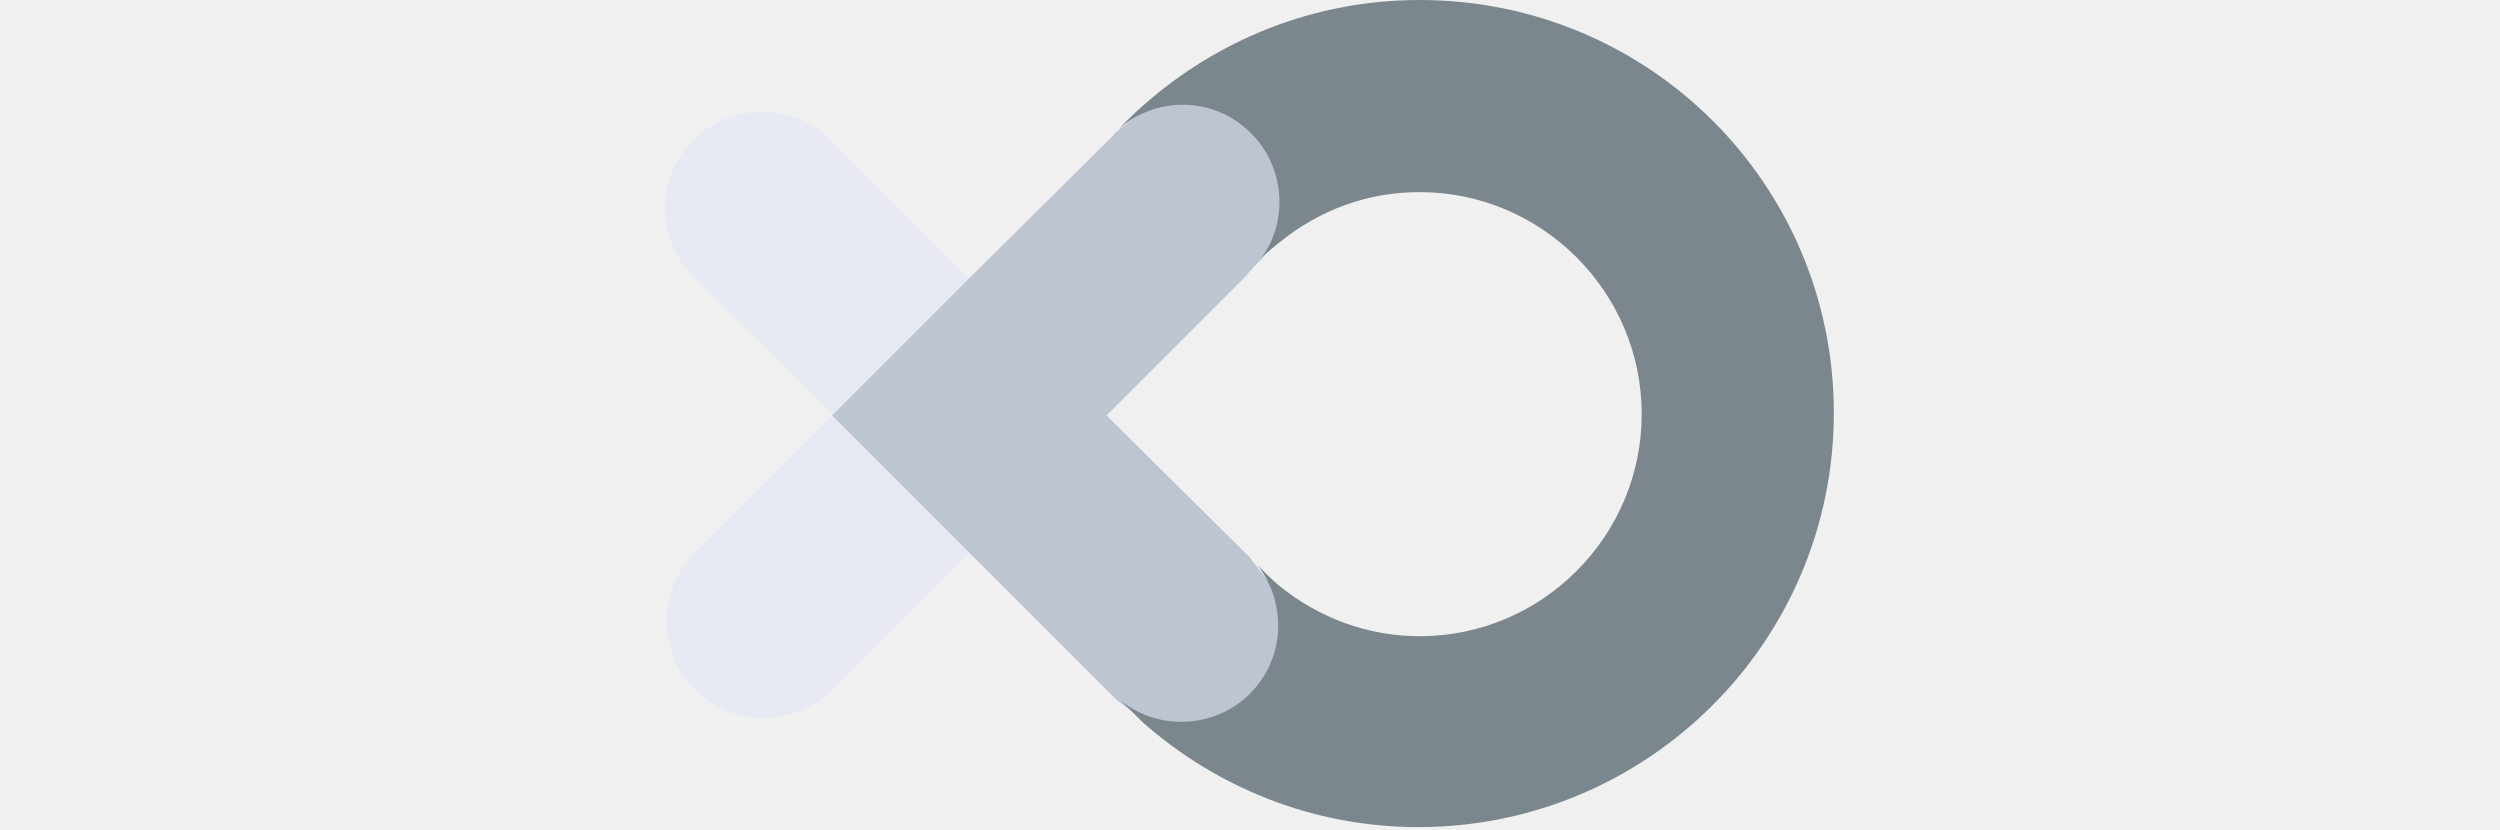
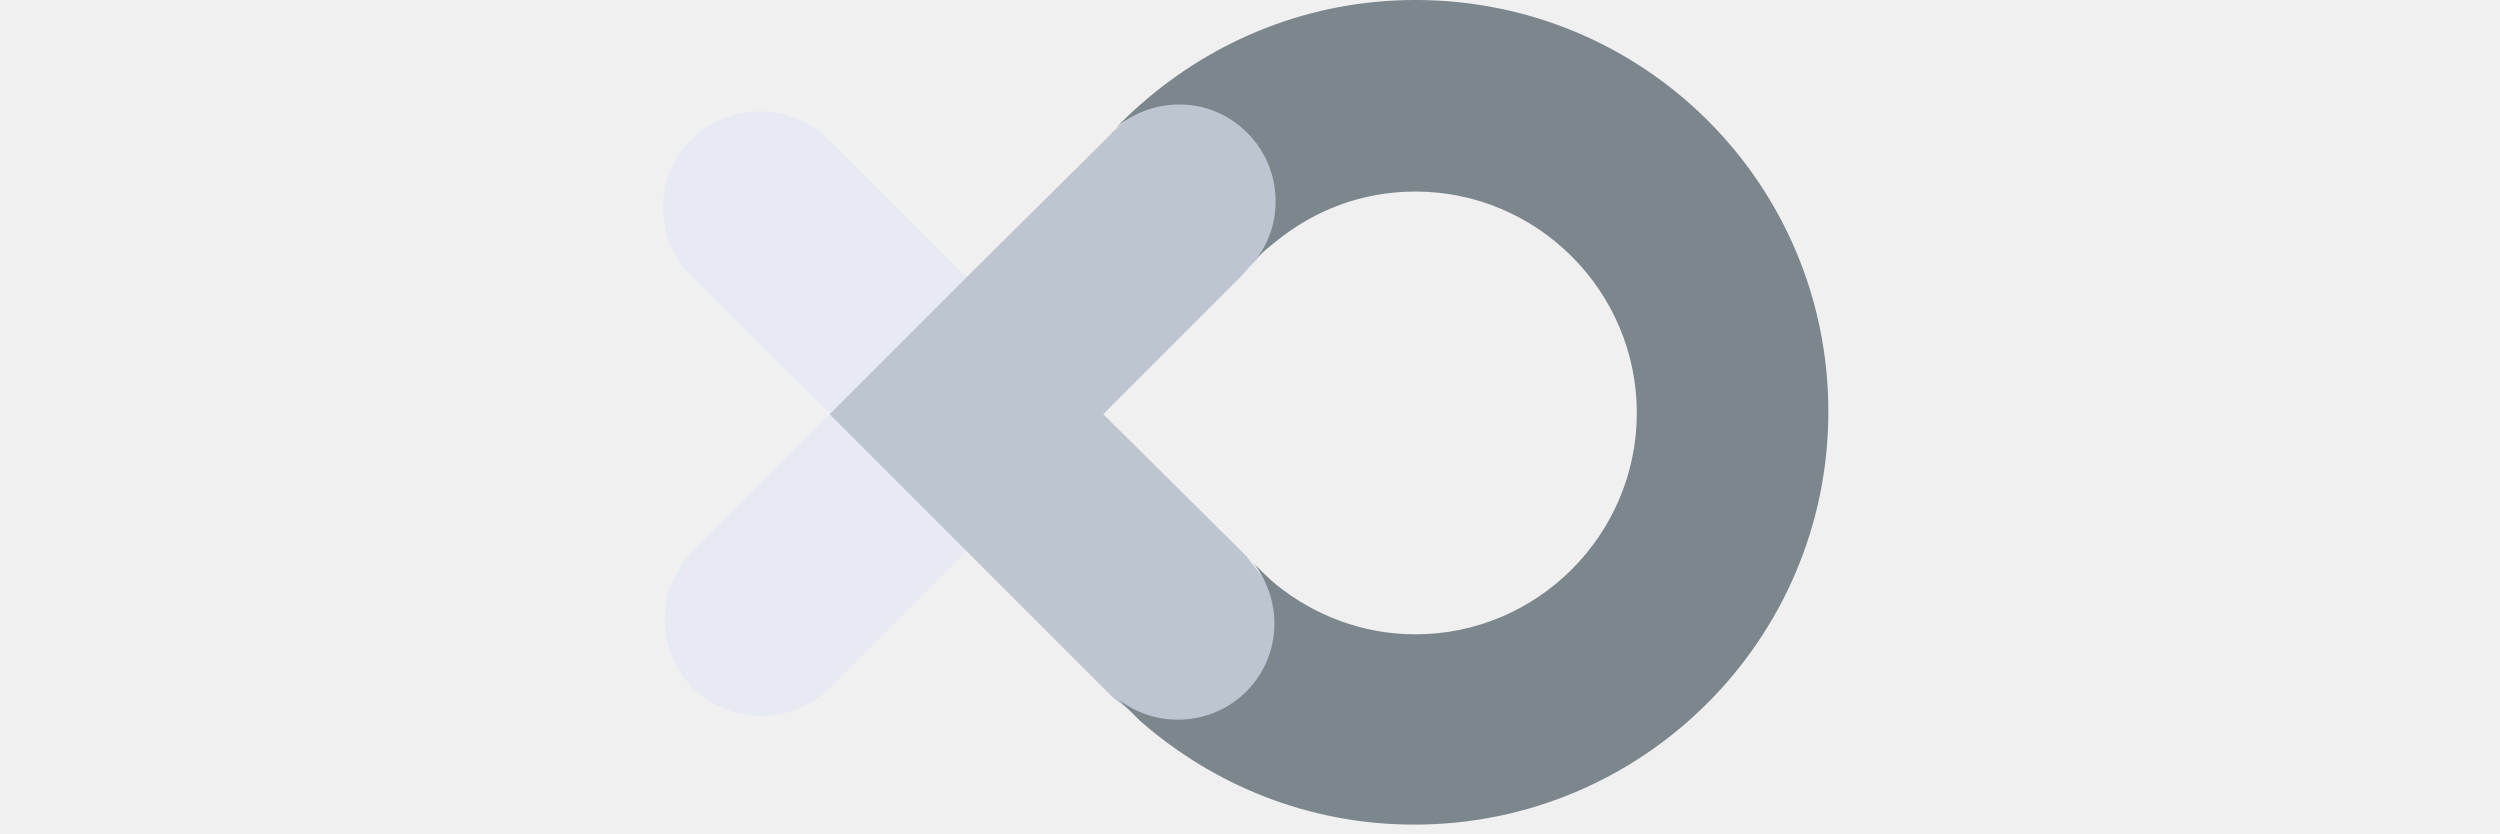
- <svg xmlns="http://www.w3.org/2000/svg" version="1.1" id="Layer_1" x="0px" y="0px" viewBox="0 0 200.4 66.5" style="enable-background:new 0 0 200.4 66.5;" xml:space="preserve">
-   <style type="text/css">
- 	.st0{fill:#E7EAF3;}
- 	.st1{fill:#BDC5D1;}
- 	.st2{fill:#7B878D;}
- </style>
-   <path class="st0" d="M67.1,33.2l-0.4,0L55.6,22.2h0c-1.5-1.5-2.3-3.4-2.3-5.5c0-2.1,0.8-4,2.3-5.5c3-3,8-3,11,0l11.1,11.1l-0.1,0.6  L67.4,33.2l10.3,10.3l0,0.8l-11,11c-3,3-8,3-11,0c-3-3-3-8,0-11l11-11L67.1,33.2L67.1,33.2z" />
-   <path class="st1" d="M100.2,44.7L88.7,33.3l11.2-11.2c0.4-0.5,0.8-0.9,1.2-1.3c3.2-4.1,2.7-7.5-0.1-10.3c-1.5-1.5-3.6-2.5-5.6-2.5  c0,0-3.2,0-5.7,2.4c-0.1,0.1-0.3,0.2-0.4,0.4L77.7,22.3l-11,11l11,11l11.5,11.5c0.2,0.2,0.4,0.4,0.7,0.6c3.9,3.2,8.6,2.8,11.4,0  c2.8-2.8,2.7-7.2-0.5-10.9C100.6,45.2,100.4,45,100.2,44.7" />
-   <path class="st2" d="M113.8,0c-8.5,0-16.2,3.2-22.1,8.4c-0.7,0.6-1.3,1.2-2,1.9c1.4-1.2,3.2-1.9,5.1-1.9h0c2.1,0,4,0.8,5.5,2.3  c2.7,2.7,3,7,0.8,10c0.5-0.5,1-0.9,1.5-1.3c3.1-2.5,6.9-4,11.2-4c9.8,0,17.8,8,17.8,17.8s-8,17.8-17.8,17.8c-4.2,0-8.1-1.5-11.2-4  c-0.6-0.5-1.2-1.1-1.8-1.7c2.4,3.1,2.2,7.5-0.6,10.3c-2.8,2.8-7.3,3-10.3,0.6c0.6,0.6,1.1,1.1,1.7,1.7l0,0  c5.9,5.2,13.6,8.4,22.1,8.4c18.4,0,33.3-14.9,33.3-33.2S132.2,0,113.8,0" />
+ <svg xmlns="http://www.w3.org/2000/svg" width="201" height="67" viewBox="0 0 201 67" fill="none">
+   <g clip-path="url(#clip0)">
+     <path d="M67.1 33.2H66.7L55.6 22.2C54.1 20.7 53.3 18.8 53.3 16.7C53.3 14.6 54.1 12.7 55.6 11.2C58.6 8.2 63.6 8.2 66.6 11.2L77.7 22.3L77.6 22.9L67.4 33.2L77.7 43.5V44.3L66.7 55.3C63.7 58.3 58.7 58.3 55.7 55.3C52.7 52.3 52.7 47.3 55.7 44.3L66.7 33.3L67.1 33.2Z" fill="#E7EAF3" />
+     <path d="M100.2 44.7L88.7 33.3L99.9 22.1C100.3 21.6 100.7 21.2 101.1 20.8C104.3 16.7 103.8 13.3 101 10.5C99.5 9 97.4 8 95.4 8C95.4 8 92.2 8 89.7 10.4C89.6 10.5 89.4 10.6 89.3 10.8L77.7 22.3L66.7 33.3L77.7 44.3L89.2 55.8C89.4 56 89.6 56.2 89.9 56.4C93.8 59.6 98.5 59.2 101.3 56.4C104.1 53.6 104 49.2 100.8 45.5C100.6 45.2 100.4 45 100.2 44.7Z" fill="#BDC5D1" />
+     <path d="M113.8 0C105.3 0 97.6 3.2 91.7 8.4C91 9 90.4 9.6 89.7 10.3C91.1 9.1 92.9 8.4 94.8 8.4C96.9 8.4 98.8 9.2 100.3 10.7C103 13.4 103.3 17.7 101.1 20.7C101.6 20.2 102.1 19.8 102.6 19.4C105.7 16.9 109.5 15.4 113.8 15.4C123.6 15.4 131.6 23.4 131.6 33.2C131.6 43 123.6 51 113.8 51C109.6 51 105.7 49.5 102.6 47C102 46.5 101.4 45.9 100.8 45.3C103.2 48.4 103 52.8 100.2 55.6C97.4 58.4 92.9 58.6 89.9 56.2C90.5 56.8 91 57.3 91.6 57.9C97.5 63.1 105.2 66.3 113.7 66.3C132.1 66.3 147 51.4 147 33.1C147 14.8 132.2 0 113.8 0Z" fill="#7B878D" />
+   </g>
+   <defs>
+     <clipPath id="clip0">
+       <rect width="200.4" height="66.5" fill="white" />
+     </clipPath>
+   </defs>
</svg>
